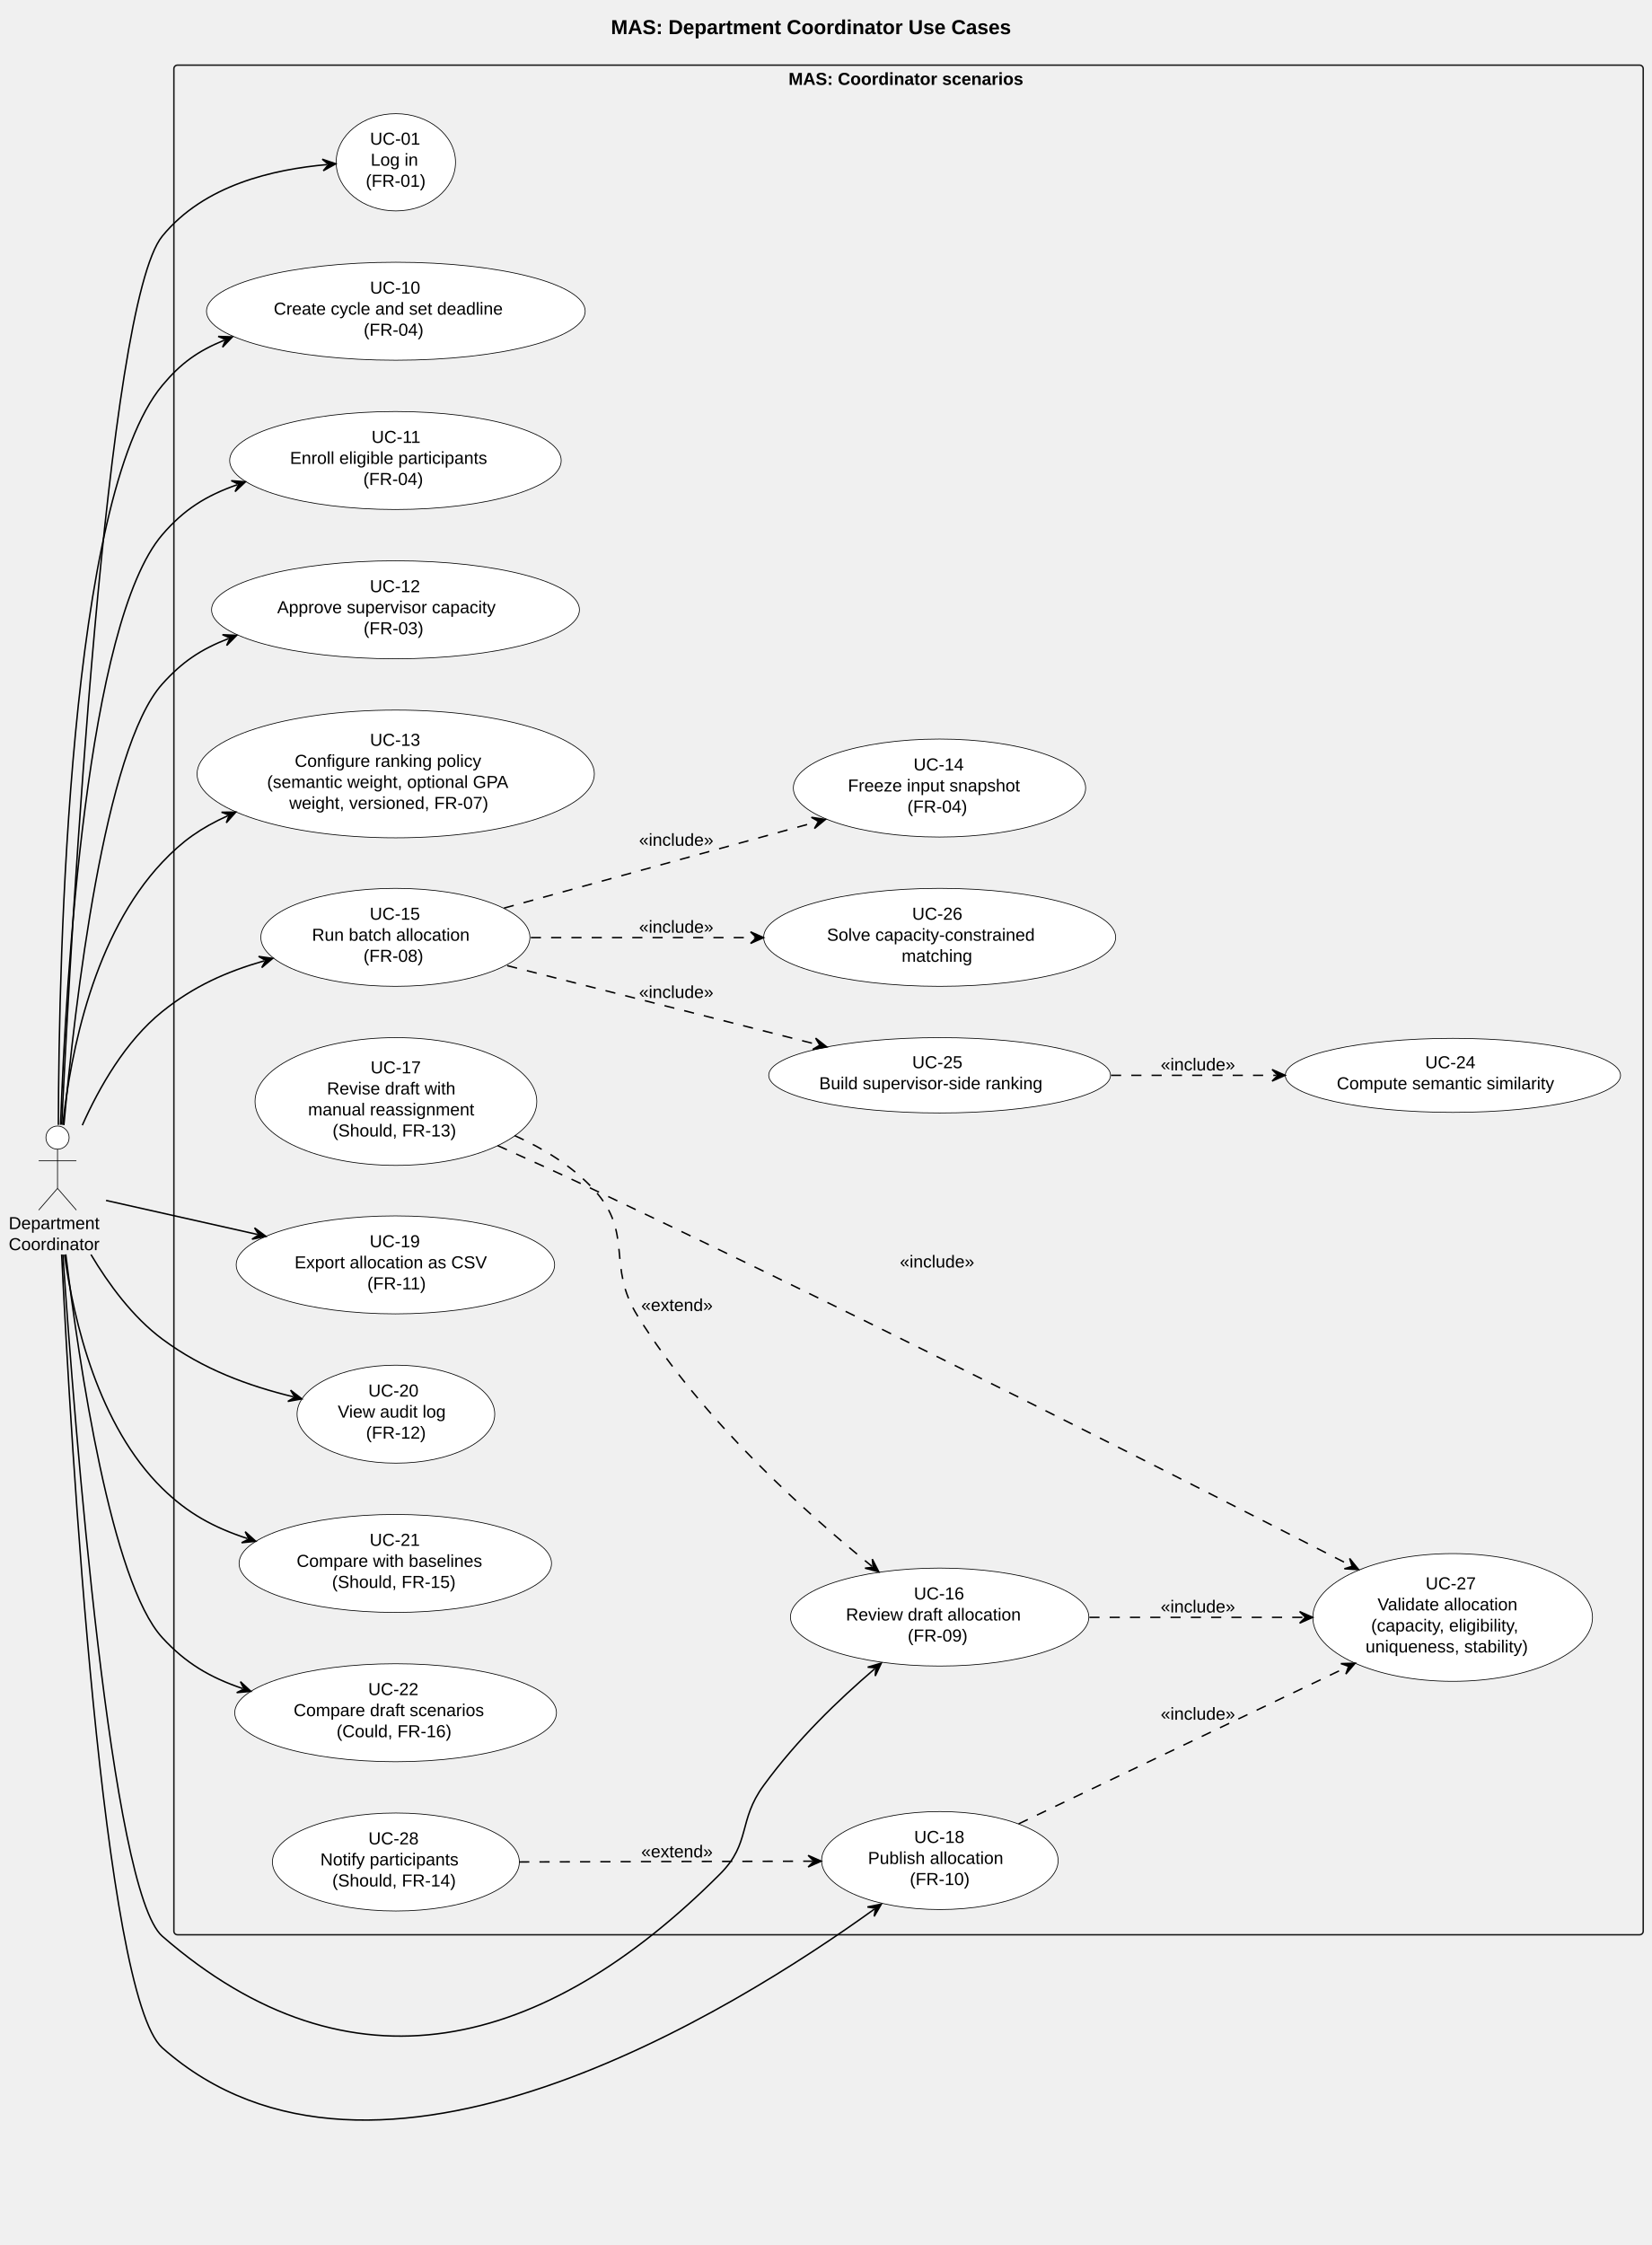
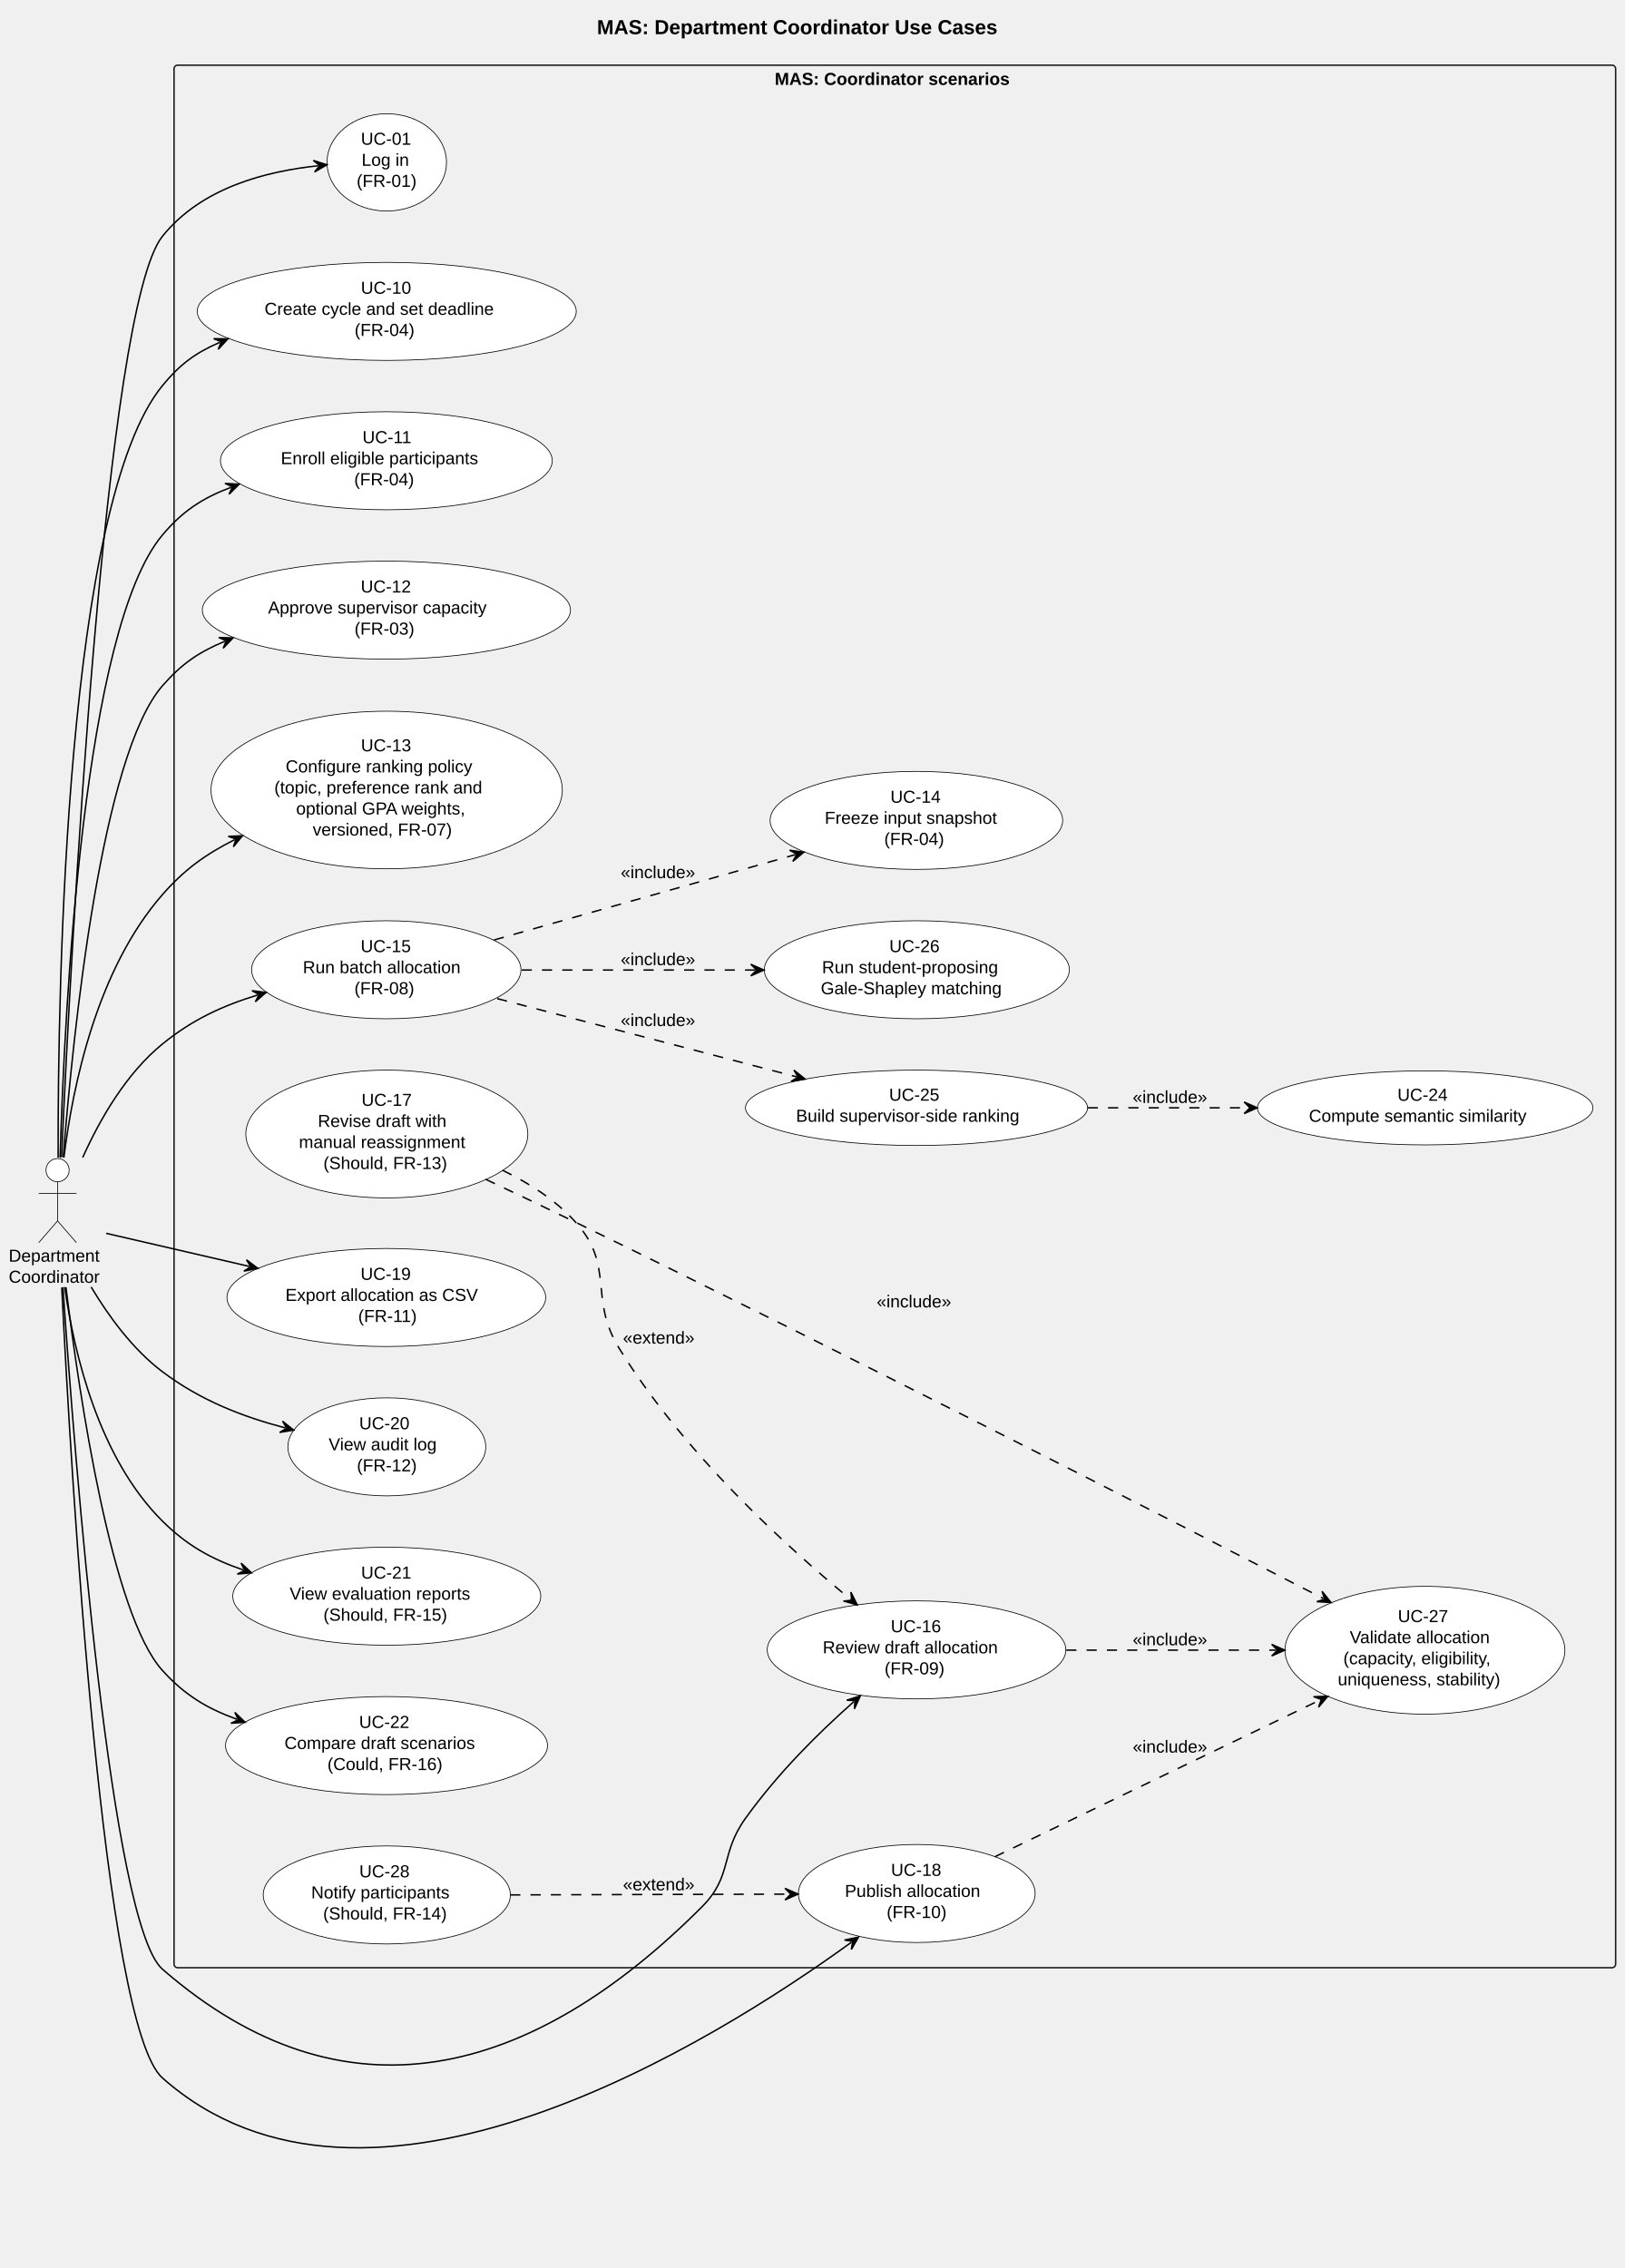
- <svg xmlns="http://www.w3.org/2000/svg" contentStyleType="text/css" height="1549px" preserveAspectRatio="none" style="width:1140px;height:1549px;background:#FFFFFF;" version="1.1" viewBox="0 0 1140 1549" width="1140px" zoomAndPan="magnify">
+ <svg xmlns="http://www.w3.org/2000/svg" contentStyleType="text/css" height="1564px" preserveAspectRatio="none" style="width:1120px;height:1564px;background:#FFFFFF;" version="1.1" viewBox="0 0 1120 1564" width="1120px" zoomAndPan="magnify">
  <defs />
  <g>
-     <text fill="#000000" font-family="Arial" font-size="14" font-weight="bold" lengthAdjust="spacing" textLength="282.83" x="421.585" y="23.562">MAS: Department Coordinator Use Cases</text>
+     <text fill="#000000" font-family="Arial" font-size="14" font-weight="bold" lengthAdjust="spacing" textLength="282.83" x="411.585" y="23.562">MAS: Department Coordinator Use Cases</text>
    <g id="cluster_MAS: Coordinator scenarios">
-       <rect fill="none" height="1290" rx="2.5" ry="2.5" style="stroke:#181818;stroke-width:1.0;" width="1014" x="120" y="44.94" />
-       <text fill="#000000" font-family="Arial" font-size="12" font-weight="bold" lengthAdjust="spacing" textLength="165.65" x="544.175" y="58.565">MAS: Coordinator scenarios</text>
+       <rect fill="none" height="1312" rx="2.5" ry="2.5" style="stroke:#181818;stroke-width:1.0;" width="994" x="120" y="44.94" />
+       <text fill="#000000" font-family="Arial" font-size="12" font-weight="bold" lengthAdjust="spacing" textLength="165.65" x="534.175" y="58.565">MAS: Coordinator scenarios</text>
    </g>
    <g id="elem_UC01">
-       <ellipse cx="273.178" cy="111.982" fill="#FFFFFF" rx="41.178" ry="33.542" style="stroke:#000000;stroke-width:0.5;" />
-       <text fill="#000000" font-family="Arial" font-size="12" lengthAdjust="spacing" textLength="35.666" x="255.345" y="99.828">UC-01</text>
-       <text fill="#000000" font-family="Arial" font-size="12" lengthAdjust="spacing" textLength="34.711" x="255.822" y="114.347">Log in</text>
-       <text fill="#000000" font-family="Arial" font-size="12" lengthAdjust="spacing" textLength="41.531" x="252.412" y="128.867">(FR-01)</text>
+       <ellipse cx="266.678" cy="111.982" fill="#FFFFFF" rx="41.178" ry="33.542" style="stroke:#000000;stroke-width:0.5;" />
+       <text fill="#000000" font-family="Arial" font-size="12" lengthAdjust="spacing" textLength="35.666" x="248.845" y="99.828">UC-01</text>
+       <text fill="#000000" font-family="Arial" font-size="12" lengthAdjust="spacing" textLength="34.711" x="249.322" y="114.347">Log in</text>
+       <text fill="#000000" font-family="Arial" font-size="12" lengthAdjust="spacing" textLength="41.531" x="245.912" y="128.867">(FR-01)</text>
    </g>
    <g id="elem_UC10">
-       <ellipse cx="273.173" cy="214.74" fill="#FFFFFF" rx="130.673" ry="33.801" style="stroke:#000000;stroke-width:0.5;" />
-       <text fill="#000000" font-family="Arial" font-size="12" lengthAdjust="spacing" textLength="35.666" x="255.34" y="202.586">UC-10</text>
-       <text fill="#000000" font-family="Arial" font-size="12" lengthAdjust="spacing" textLength="168.557" x="188.894" y="217.105">Create cycle and set deadline</text>
-       <text fill="#000000" font-family="Arial" font-size="12" lengthAdjust="spacing" textLength="44.402" x="250.972" y="231.625">(FR-04)</text>
+       <ellipse cx="266.673" cy="214.74" fill="#FFFFFF" rx="130.673" ry="33.801" style="stroke:#000000;stroke-width:0.5;" />
+       <text fill="#000000" font-family="Arial" font-size="12" lengthAdjust="spacing" textLength="35.666" x="248.84" y="202.586">UC-10</text>
+       <text fill="#000000" font-family="Arial" font-size="12" lengthAdjust="spacing" textLength="168.557" x="182.394" y="217.105">Create cycle and set deadline</text>
+       <text fill="#000000" font-family="Arial" font-size="12" lengthAdjust="spacing" textLength="44.402" x="244.472" y="231.625">(FR-04)</text>
    </g>
    <g id="elem_UC11">
-       <ellipse cx="272.894" cy="317.74" fill="#FFFFFF" rx="114.394" ry="33.801" style="stroke:#000000;stroke-width:0.5;" />
-       <text fill="#000000" font-family="Arial" font-size="12" lengthAdjust="spacing" textLength="32.977" x="256.406" y="305.586">UC-11</text>
-       <text fill="#000000" font-family="Arial" font-size="12" lengthAdjust="spacing" textLength="145.535" x="200.127" y="320.105">Enroll eligible participants</text>
-       <text fill="#000000" font-family="Arial" font-size="12" lengthAdjust="spacing" textLength="44.402" x="250.693" y="334.625">(FR-04)</text>
+       <ellipse cx="266.394" cy="317.74" fill="#FFFFFF" rx="114.394" ry="33.801" style="stroke:#000000;stroke-width:0.5;" />
+       <text fill="#000000" font-family="Arial" font-size="12" lengthAdjust="spacing" textLength="32.977" x="249.906" y="305.586">UC-11</text>
+       <text fill="#000000" font-family="Arial" font-size="12" lengthAdjust="spacing" textLength="145.535" x="193.627" y="320.105">Enroll eligible participants</text>
+       <text fill="#000000" font-family="Arial" font-size="12" lengthAdjust="spacing" textLength="44.402" x="244.193" y="334.625">(FR-04)</text>
    </g>
    <g id="elem_UC12">
-       <ellipse cx="272.94" cy="420.74" fill="#FFFFFF" rx="126.94" ry="33.801" style="stroke:#000000;stroke-width:0.5;" />
-       <text fill="#000000" font-family="Arial" font-size="12" lengthAdjust="spacing" textLength="35.414" x="255.233" y="408.586">UC-12</text>
-       <text fill="#000000" font-family="Arial" font-size="12" lengthAdjust="spacing" textLength="163.277" x="191.301" y="423.105">Approve supervisor capacity</text>
-       <text fill="#000000" font-family="Arial" font-size="12" lengthAdjust="spacing" textLength="44.062" x="250.909" y="437.625">(FR-03)</text>
+       <ellipse cx="266.44" cy="420.74" fill="#FFFFFF" rx="126.94" ry="33.801" style="stroke:#000000;stroke-width:0.5;" />
+       <text fill="#000000" font-family="Arial" font-size="12" lengthAdjust="spacing" textLength="35.414" x="248.733" y="408.586">UC-12</text>
+       <text fill="#000000" font-family="Arial" font-size="12" lengthAdjust="spacing" textLength="163.277" x="184.801" y="423.105">Approve supervisor capacity</text>
+       <text fill="#000000" font-family="Arial" font-size="12" lengthAdjust="spacing" textLength="44.062" x="244.409" y="437.625">(FR-03)</text>
    </g>
    <g id="elem_UC13">
-       <ellipse cx="273.082" cy="534.007" fill="#FFFFFF" rx="137.082" ry="44.067" style="stroke:#000000;stroke-width:0.5;" />
-       <text fill="#000000" font-family="Arial" font-size="12" lengthAdjust="spacing" textLength="35.508" x="255.328" y="514.593">UC-13</text>
-       <text fill="#000000" font-family="Arial" font-size="12" lengthAdjust="spacing" textLength="139.359" x="203.403" y="529.112">Configure ranking policy</text>
-       <text fill="#000000" font-family="Arial" font-size="12" lengthAdjust="spacing" textLength="177.621" x="184.272" y="543.632">(semantic weight, optional GPA</text>
-       <text fill="#000000" font-family="Arial" font-size="12" lengthAdjust="spacing" textLength="146.959" x="199.603" y="558.151">weight, versioned, FR-07)</text>
+       <ellipse cx="266.623" cy="544.774" fill="#FFFFFF" rx="121.123" ry="54.334" style="stroke:#000000;stroke-width:0.5;" />
+       <text fill="#000000" font-family="Arial" font-size="12" lengthAdjust="spacing" textLength="35.508" x="248.869" y="518.1">UC-13</text>
+       <text fill="#000000" font-family="Arial" font-size="12" lengthAdjust="spacing" textLength="139.359" x="196.943" y="532.62">Configure ranking policy</text>
+       <text fill="#000000" font-family="Arial" font-size="12" lengthAdjust="spacing" textLength="155.051" x="189.097" y="547.139">(topic, preference rank and</text>
+       <text fill="#000000" font-family="Arial" font-size="12" lengthAdjust="spacing" textLength="124.846" x="204.2" y="561.659">optional GPA weights,</text>
+       <text fill="#000000" font-family="Arial" font-size="12" lengthAdjust="spacing" textLength="102.023" x="215.611" y="576.178">versioned, FR-07)</text>
    </g>
    <g id="elem_UC14">
-       <ellipse cx="648.358" cy="543.74" fill="#FFFFFF" rx="100.858" ry="33.801" style="stroke:#000000;stroke-width:0.5;" />
-       <text fill="#000000" font-family="Arial" font-size="12" lengthAdjust="spacing" textLength="35.848" x="630.434" y="531.586">UC-14</text>
-       <text fill="#000000" font-family="Arial" font-size="12" lengthAdjust="spacing" textLength="126.393" x="585.162" y="546.105">Freeze input snapshot</text>
-       <text fill="#000000" font-family="Arial" font-size="12" lengthAdjust="spacing" textLength="44.402" x="626.157" y="560.625">(FR-04)</text>
+       <ellipse cx="631.858" cy="565.74" fill="#FFFFFF" rx="100.858" ry="33.801" style="stroke:#000000;stroke-width:0.5;" />
+       <text fill="#000000" font-family="Arial" font-size="12" lengthAdjust="spacing" textLength="35.848" x="613.934" y="553.586">UC-14</text>
+       <text fill="#000000" font-family="Arial" font-size="12" lengthAdjust="spacing" textLength="126.393" x="568.662" y="568.105">Freeze input snapshot</text>
+       <text fill="#000000" font-family="Arial" font-size="12" lengthAdjust="spacing" textLength="44.402" x="609.657" y="582.625">(FR-04)</text>
    </g>
    <g id="elem_UC15">
-       <ellipse cx="272.858" cy="646.74" fill="#FFFFFF" rx="92.858" ry="33.801" style="stroke:#000000;stroke-width:0.5;" />
-       <text fill="#000000" font-family="Arial" font-size="12" lengthAdjust="spacing" textLength="35.391" x="255.162" y="634.586">UC-15</text>
-       <text fill="#000000" font-family="Arial" font-size="12" lengthAdjust="spacing" textLength="115.078" x="215.319" y="649.105">Run batch allocation</text>
-       <text fill="#000000" font-family="Arial" font-size="12" lengthAdjust="spacing" textLength="44.074" x="250.821" y="663.625">(FR-08)</text>
+       <ellipse cx="266.358" cy="668.74" fill="#FFFFFF" rx="92.858" ry="33.801" style="stroke:#000000;stroke-width:0.5;" />
+       <text fill="#000000" font-family="Arial" font-size="12" lengthAdjust="spacing" textLength="35.391" x="248.662" y="656.586">UC-15</text>
+       <text fill="#000000" font-family="Arial" font-size="12" lengthAdjust="spacing" textLength="115.078" x="208.819" y="671.105">Run batch allocation</text>
+       <text fill="#000000" font-family="Arial" font-size="12" lengthAdjust="spacing" textLength="44.074" x="244.321" y="685.625">(FR-08)</text>
    </g>
    <g id="elem_UC16">
-       <ellipse cx="648.459" cy="1115.74" fill="#FFFFFF" rx="102.959" ry="33.801" style="stroke:#000000;stroke-width:0.5;" />
-       <text fill="#000000" font-family="Arial" font-size="12" lengthAdjust="spacing" textLength="35.537" x="630.69" y="1103.586">UC-16</text>
-       <text fill="#000000" font-family="Arial" font-size="12" lengthAdjust="spacing" textLength="129.363" x="583.777" y="1118.105">Review draft allocation</text>
-       <text fill="#000000" font-family="Arial" font-size="12" lengthAdjust="spacing" textLength="44.092" x="626.413" y="1132.625">(FR-09)</text>
+       <ellipse cx="631.959" cy="1137.74" fill="#FFFFFF" rx="102.959" ry="33.801" style="stroke:#000000;stroke-width:0.5;" />
+       <text fill="#000000" font-family="Arial" font-size="12" lengthAdjust="spacing" textLength="35.537" x="614.19" y="1125.586">UC-16</text>
+       <text fill="#000000" font-family="Arial" font-size="12" lengthAdjust="spacing" textLength="129.363" x="567.277" y="1140.105">Review draft allocation</text>
+       <text fill="#000000" font-family="Arial" font-size="12" lengthAdjust="spacing" textLength="44.092" x="609.913" y="1154.625">(FR-09)</text>
    </g>
    <g id="elem_UC17">
-       <ellipse cx="273.225" cy="760.007" fill="#FFFFFF" rx="97.225" ry="44.067" style="stroke:#000000;stroke-width:0.5;" />
-       <text fill="#000000" font-family="Arial" font-size="12" lengthAdjust="spacing" textLength="34.887" x="255.781" y="740.593">UC-17</text>
-       <text fill="#000000" font-family="Arial" font-size="12" lengthAdjust="spacing" textLength="95.168" x="225.641" y="755.112">Revise draft with</text>
-       <text fill="#000000" font-family="Arial" font-size="12" lengthAdjust="spacing" textLength="121.254" x="212.598" y="769.632">manual reassignment</text>
-       <text fill="#000000" font-family="Arial" font-size="12" lengthAdjust="spacing" textLength="87.545" x="229.452" y="784.151">(Should, FR-13)</text>
+       <ellipse cx="266.725" cy="782.007" fill="#FFFFFF" rx="97.225" ry="44.067" style="stroke:#000000;stroke-width:0.5;" />
+       <text fill="#000000" font-family="Arial" font-size="12" lengthAdjust="spacing" textLength="34.887" x="249.281" y="762.593">UC-17</text>
+       <text fill="#000000" font-family="Arial" font-size="12" lengthAdjust="spacing" textLength="95.168" x="219.141" y="777.112">Revise draft with</text>
+       <text fill="#000000" font-family="Arial" font-size="12" lengthAdjust="spacing" textLength="121.254" x="206.098" y="791.632">manual reassignment</text>
+       <text fill="#000000" font-family="Arial" font-size="12" lengthAdjust="spacing" textLength="87.545" x="222.952" y="806.151">(Should, FR-13)</text>
    </g>
    <g id="elem_UC18">
-       <ellipse cx="648.617" cy="1283.74" fill="#FFFFFF" rx="81.617" ry="33.801" style="stroke:#000000;stroke-width:0.5;" />
-       <text fill="#000000" font-family="Arial" font-size="12" lengthAdjust="spacing" textLength="35.52" x="630.857" y="1271.586">UC-18</text>
-       <text fill="#000000" font-family="Arial" font-size="12" lengthAdjust="spacing" textLength="99.182" x="599.027" y="1286.105">Publish allocation</text>
-       <text fill="#000000" font-family="Arial" font-size="12" lengthAdjust="spacing" textLength="41.531" x="627.852" y="1300.625">(FR-10)</text>
+       <ellipse cx="632.117" cy="1305.74" fill="#FFFFFF" rx="81.617" ry="33.801" style="stroke:#000000;stroke-width:0.5;" />
+       <text fill="#000000" font-family="Arial" font-size="12" lengthAdjust="spacing" textLength="35.52" x="614.357" y="1293.586">UC-18</text>
+       <text fill="#000000" font-family="Arial" font-size="12" lengthAdjust="spacing" textLength="99.182" x="582.527" y="1308.105">Publish allocation</text>
+       <text fill="#000000" font-family="Arial" font-size="12" lengthAdjust="spacing" textLength="41.531" x="611.352" y="1322.625">(FR-10)</text>
    </g>
    <g id="elem_UC19">
-       <ellipse cx="272.878" cy="872.74" fill="#FFFFFF" rx="109.878" ry="33.801" style="stroke:#000000;stroke-width:0.5;" />
-       <text fill="#000000" font-family="Arial" font-size="12" lengthAdjust="spacing" textLength="35.537" x="255.109" y="860.586">UC-19</text>
-       <text fill="#000000" font-family="Arial" font-size="12" lengthAdjust="spacing" textLength="139.148" x="203.304" y="875.105">Export allocation as CSV</text>
-       <text fill="#000000" font-family="Arial" font-size="12" lengthAdjust="spacing" textLength="38.842" x="253.457" y="889.625">(FR-11)</text>
+       <ellipse cx="266.378" cy="894.74" fill="#FFFFFF" rx="109.878" ry="33.801" style="stroke:#000000;stroke-width:0.5;" />
+       <text fill="#000000" font-family="Arial" font-size="12" lengthAdjust="spacing" textLength="35.537" x="248.609" y="882.586">UC-19</text>
+       <text fill="#000000" font-family="Arial" font-size="12" lengthAdjust="spacing" textLength="139.148" x="196.804" y="897.105">Export allocation as CSV</text>
+       <text fill="#000000" font-family="Arial" font-size="12" lengthAdjust="spacing" textLength="38.842" x="246.957" y="911.625">(FR-11)</text>
    </g>
    <g id="elem_UC20">
-       <ellipse cx="273.214" cy="975.74" fill="#FFFFFF" rx="68.214" ry="33.801" style="stroke:#000000;stroke-width:0.5;" />
-       <text fill="#000000" font-family="Arial" font-size="12" lengthAdjust="spacing" textLength="38.103" x="254.162" y="963.586">UC-20</text>
-       <text fill="#000000" font-family="Arial" font-size="12" lengthAdjust="spacing" textLength="80.227" x="233.101" y="978.105">View audit log</text>
-       <text fill="#000000" font-family="Arial" font-size="12" lengthAdjust="spacing" textLength="41.279" x="252.574" y="992.625">(FR-12)</text>
+       <ellipse cx="266.714" cy="997.74" fill="#FFFFFF" rx="68.214" ry="33.801" style="stroke:#000000;stroke-width:0.5;" />
+       <text fill="#000000" font-family="Arial" font-size="12" lengthAdjust="spacing" textLength="38.103" x="247.662" y="985.586">UC-20</text>
+       <text fill="#000000" font-family="Arial" font-size="12" lengthAdjust="spacing" textLength="80.227" x="226.601" y="1000.105">View audit log</text>
+       <text fill="#000000" font-family="Arial" font-size="12" lengthAdjust="spacing" textLength="41.279" x="246.074" y="1014.625">(FR-12)</text>
    </g>
    <g id="elem_UC21">
-       <ellipse cx="272.807" cy="1078.74" fill="#FFFFFF" rx="107.806" ry="33.801" style="stroke:#000000;stroke-width:0.5;" />
-       <text fill="#000000" font-family="Arial" font-size="12" lengthAdjust="spacing" textLength="35.414" x="255.1" y="1066.586">UC-21</text>
-       <text fill="#000000" font-family="Arial" font-size="12" lengthAdjust="spacing" textLength="136.219" x="204.697" y="1081.105">Compare with baselines</text>
-       <text fill="#000000" font-family="Arial" font-size="12" lengthAdjust="spacing" textLength="87.428" x="229.093" y="1095.625">(Should, FR-15)</text>
+       <ellipse cx="266.682" cy="1100.74" fill="#FFFFFF" rx="106.182" ry="33.801" style="stroke:#000000;stroke-width:0.5;" />
+       <text fill="#000000" font-family="Arial" font-size="12" lengthAdjust="spacing" textLength="35.414" x="248.975" y="1088.586">UC-21</text>
+       <text fill="#000000" font-family="Arial" font-size="12" lengthAdjust="spacing" textLength="133.922" x="199.721" y="1103.105">View evaluation reports</text>
+       <text fill="#000000" font-family="Arial" font-size="12" lengthAdjust="spacing" textLength="87.428" x="222.969" y="1117.625">(Should, FR-15)</text>
    </g>
    <g id="elem_UC22">
-       <ellipse cx="273.017" cy="1181.74" fill="#FFFFFF" rx="111.017" ry="33.801" style="stroke:#000000;stroke-width:0.5;" />
-       <text fill="#000000" font-family="Arial" font-size="12" lengthAdjust="spacing" textLength="37.852" x="254.092" y="1169.586">UC-22</text>
-       <text fill="#000000" font-family="Arial" font-size="12" lengthAdjust="spacing" textLength="140.76" x="202.638" y="1184.105">Compare draft scenarios</text>
-       <text fill="#000000" font-family="Arial" font-size="12" lengthAdjust="spacing" textLength="81.545" x="232.245" y="1198.625">(Could, FR-16)</text>
+       <ellipse cx="266.517" cy="1203.74" fill="#FFFFFF" rx="111.017" ry="33.801" style="stroke:#000000;stroke-width:0.5;" />
+       <text fill="#000000" font-family="Arial" font-size="12" lengthAdjust="spacing" textLength="37.852" x="247.592" y="1191.586">UC-22</text>
+       <text fill="#000000" font-family="Arial" font-size="12" lengthAdjust="spacing" textLength="140.76" x="196.138" y="1206.105">Compare draft scenarios</text>
+       <text fill="#000000" font-family="Arial" font-size="12" lengthAdjust="spacing" textLength="81.545" x="225.745" y="1220.625">(Could, FR-16)</text>
    </g>
    <g id="elem_UC24">
-       <ellipse cx="1002.676" cy="741.975" fill="#FFFFFF" rx="115.676" ry="25.535" style="stroke:#000000;stroke-width:0.5;" />
-       <text fill="#000000" font-family="Arial" font-size="12" lengthAdjust="spacing" textLength="38.285" x="983.533" y="737.08">UC-24</text>
-       <text fill="#000000" font-family="Arial" font-size="12" lengthAdjust="spacing" textLength="160.342" x="922.505" y="751.6">Compute semantic similarity</text>
+       <ellipse cx="982.676" cy="763.975" fill="#FFFFFF" rx="115.676" ry="25.535" style="stroke:#000000;stroke-width:0.5;" />
+       <text fill="#000000" font-family="Arial" font-size="12" lengthAdjust="spacing" textLength="38.285" x="963.533" y="759.08">UC-24</text>
+       <text fill="#000000" font-family="Arial" font-size="12" lengthAdjust="spacing" textLength="160.342" x="902.505" y="773.6">Compute semantic similarity</text>
    </g>
    <g id="elem_UC25">
-       <ellipse cx="648.446" cy="741.929" fill="#FFFFFF" rx="117.945" ry="25.989" style="stroke:#000000;stroke-width:0.5;" />
-       <text fill="#000000" font-family="Arial" font-size="12" lengthAdjust="spacing" textLength="37.828" x="629.531" y="737.034">UC-25</text>
-       <text fill="#000000" font-family="Arial" font-size="12" lengthAdjust="spacing" textLength="166.236" x="565.327" y="751.554">Build supervisor-side ranking</text>
+       <ellipse cx="631.946" cy="763.929" fill="#FFFFFF" rx="117.945" ry="25.989" style="stroke:#000000;stroke-width:0.5;" />
+       <text fill="#000000" font-family="Arial" font-size="12" lengthAdjust="spacing" textLength="37.828" x="613.031" y="759.034">UC-25</text>
+       <text fill="#000000" font-family="Arial" font-size="12" lengthAdjust="spacing" textLength="166.236" x="548.827" y="773.554">Build supervisor-side ranking</text>
    </g>
    <g id="elem_UC26">
-       <ellipse cx="648.471" cy="646.74" fill="#FFFFFF" rx="121.471" ry="33.801" style="stroke:#000000;stroke-width:0.5;" />
-       <text fill="#000000" font-family="Arial" font-size="12" lengthAdjust="spacing" textLength="37.975" x="629.484" y="634.586">UC-26</text>
-       <text fill="#000000" font-family="Arial" font-size="12" lengthAdjust="spacing" textLength="155.543" x="570.699" y="649.105">Solve capacity-constrained</text>
-       <text fill="#000000" font-family="Arial" font-size="12" lengthAdjust="spacing" textLength="52.482" x="622.23" y="663.625">matching</text>
+       <ellipse cx="632.176" cy="668.74" fill="#FFFFFF" rx="105.175" ry="33.801" style="stroke:#000000;stroke-width:0.5;" />
+       <text fill="#000000" font-family="Arial" font-size="12" lengthAdjust="spacing" textLength="37.975" x="613.188" y="656.586">UC-26</text>
+       <text fill="#000000" font-family="Arial" font-size="12" lengthAdjust="spacing" textLength="130.81" x="566.77" y="671.105">Run student-proposing</text>
+       <text fill="#000000" font-family="Arial" font-size="12" lengthAdjust="spacing" textLength="132.498" x="565.927" y="685.625">Gale-Shapley matching</text>
    </g>
    <g id="elem_UC27">
-       <ellipse cx="1002.5" cy="1116.007" fill="#FFFFFF" rx="96.5" ry="44.067" style="stroke:#000000;stroke-width:0.5;" />
-       <text fill="#000000" font-family="Arial" font-size="12" lengthAdjust="spacing" textLength="37.324" x="983.838" y="1096.593">UC-27</text>
-       <text fill="#000000" font-family="Arial" font-size="12" lengthAdjust="spacing" textLength="103.67" x="950.665" y="1111.112">Validate allocation</text>
-       <text fill="#000000" font-family="Arial" font-size="12" lengthAdjust="spacing" textLength="112.588" x="946.206" y="1125.632">(capacity, eligibility,</text>
-       <text fill="#000000" font-family="Arial" font-size="12" lengthAdjust="spacing" textLength="120.228" x="942.385" y="1140.151">uniqueness, stability)</text>
+       <ellipse cx="982.5" cy="1138.007" fill="#FFFFFF" rx="96.5" ry="44.067" style="stroke:#000000;stroke-width:0.5;" />
+       <text fill="#000000" font-family="Arial" font-size="12" lengthAdjust="spacing" textLength="37.324" x="963.838" y="1118.593">UC-27</text>
+       <text fill="#000000" font-family="Arial" font-size="12" lengthAdjust="spacing" textLength="103.67" x="930.665" y="1133.112">Validate allocation</text>
+       <text fill="#000000" font-family="Arial" font-size="12" lengthAdjust="spacing" textLength="112.588" x="926.206" y="1147.632">(capacity, eligibility,</text>
+       <text fill="#000000" font-family="Arial" font-size="12" lengthAdjust="spacing" textLength="120.228" x="922.385" y="1162.151">uniqueness, stability)</text>
    </g>
    <g id="elem_UC28">
-       <ellipse cx="273.209" cy="1284.74" fill="#FFFFFF" rx="85.209" ry="33.801" style="stroke:#000000;stroke-width:0.5;" />
-       <text fill="#000000" font-family="Arial" font-size="12" lengthAdjust="spacing" textLength="37.957" x="254.231" y="1272.586">UC-28</text>
-       <text fill="#000000" font-family="Arial" font-size="12" lengthAdjust="spacing" textLength="104.262" x="221.079" y="1287.105">Notify participants</text>
-       <text fill="#000000" font-family="Arial" font-size="12" lengthAdjust="spacing" textLength="87.885" x="229.267" y="1301.625">(Should, FR-14)</text>
+       <ellipse cx="266.709" cy="1306.74" fill="#FFFFFF" rx="85.209" ry="33.801" style="stroke:#000000;stroke-width:0.5;" />
+       <text fill="#000000" font-family="Arial" font-size="12" lengthAdjust="spacing" textLength="37.957" x="247.731" y="1294.586">UC-28</text>
+       <text fill="#000000" font-family="Arial" font-size="12" lengthAdjust="spacing" textLength="104.262" x="214.579" y="1309.105">Notify participants</text>
+       <text fill="#000000" font-family="Arial" font-size="12" lengthAdjust="spacing" textLength="87.885" x="222.767" y="1323.625">(Should, FR-14)</text>
    </g>
    <g id="elem_Coordinator">
-       <ellipse cx="39.697" cy="784.939" fill="#FFFFFF" rx="8" ry="8" style="stroke:#000000;stroke-width:0.5;" />
-       <path d="M39.697,792.939 L39.697,819.939 M26.697,800.939 L52.697,800.939 M39.697,819.939 L26.697,834.939 M39.697,819.939 L52.697,834.939 " fill="none" style="stroke:#000000;stroke-width:0.5;" />
-       <text fill="#000000" font-family="Arial" font-size="12" lengthAdjust="spacing" textLength="66.709" x="6" y="848.064">Department</text>
-       <text fill="#000000" font-family="Arial" font-size="12" lengthAdjust="spacing" textLength="67.394" x="6" y="862.584">Coordinator</text>
+       <ellipse cx="39.697" cy="806.939" fill="#FFFFFF" rx="8" ry="8" style="stroke:#000000;stroke-width:0.5;" />
+       <path d="M39.697,814.939 L39.697,841.939 M26.697,822.939 L52.697,822.939 M39.697,841.939 L26.697,856.939 M39.697,841.939 L52.697,856.939 " fill="none" style="stroke:#000000;stroke-width:0.5;" />
+       <text fill="#000000" font-family="Arial" font-size="12" lengthAdjust="spacing" textLength="66.709" x="6" y="870.064">Department</text>
+       <text fill="#000000" font-family="Arial" font-size="12" lengthAdjust="spacing" textLength="67.394" x="6" y="884.584">Coordinator</text>
    </g>
    <g id="link_Coordinator_UC01">
-       <path d="M42.57,775.98 C49.44,635.36 73.23,210.369 112,162.94 C140.97,127.49 188.604,116.874 225.744,113.554 " fill="none" id="Coordinator-to-UC01" style="stroke:#000000;stroke-width:1.0;" />
-       <polygon fill="#000000" points="231.72,113.019,222.4,109.837,226.74,113.465,223.112,117.805,231.72,113.019" style="stroke:#000000;stroke-width:1.0;" />
+       <path d="M42.43,798.029 C48.98,654.35 72.2,212.419 112,162.94 C139.28,129.019 183.834,118.121 219.444,114.291 " fill="none" id="Coordinator-to-UC01" style="stroke:#000000;stroke-width:1.0;" />
+       <polygon fill="#000000" points="225.41,113.65,216.034,110.635,220.439,114.184,216.889,118.589,225.41,113.65" style="stroke:#000000;stroke-width:1.0;" />
    </g>
    <g id="link_Coordinator_UC10">
-       <path d="M40.28,776.21 C40.6,658.37 47.6,343.149 112,265.94 C124.7,250.709 136.387,242.252 154.857,234.692 " fill="none" id="Coordinator-to-UC10" style="stroke:#000000;stroke-width:1.0;" />
-       <polygon fill="#000000" points="160.41,232.419,150.565,232.127,155.783,234.314,153.596,239.531,160.41,232.419" style="stroke:#000000;stroke-width:1.0;" />
+       <path d="M40.08,798.25 C39.84,677.289 45.45,347.12 112,265.94 C123.84,251.5 134.372,243.499 151.642,236.039 " fill="none" id="Coordinator-to-UC10" style="stroke:#000000;stroke-width:1.0;" />
+       <polygon fill="#000000" points="157.15,233.66,147.302,233.556,152.56,235.642,150.474,240.9,157.15,233.66" style="stroke:#000000;stroke-width:1.0;" />
    </g>
    <g id="link_Coordinator_UC11">
-       <path d="M41.77,776.08 C45.53,674.22 59.92,429.589 112,368.94 C126.91,351.57 142.058,342.046 163.748,334.436 " fill="none" id="Coordinator-to-UC11" style="stroke:#000000;stroke-width:1.0;" />
-       <polygon fill="#000000" points="169.41,332.45,159.593,331.655,164.692,334.105,162.242,339.204,169.41,332.45" style="stroke:#000000;stroke-width:1.0;" />
+       <path d="M41.44,798.319 C44.54,693.1 57.66,433.469 112,368.94 C125.75,352.61 139.247,343.608 159.327,336.028 " fill="none" id="Coordinator-to-UC11" style="stroke:#000000;stroke-width:1.0;" />
+       <polygon fill="#000000" points="164.94,333.909,155.107,333.346,160.262,335.675,157.933,340.83,164.94,333.909" style="stroke:#000000;stroke-width:1.0;" />
    </g>
    <g id="link_Coordinator_UC12">
-       <path d="M44.08,776.319 C51.67,692.6 72.05,516.38 112,471.94 C125.74,456.649 138.46,448.089 157.77,440.559 " fill="none" id="Coordinator-to-UC12" style="stroke:#000000;stroke-width:1.0;" />
-       <polygon fill="#000000" points="163.36,438.38,153.522,437.923,158.702,440.196,156.428,445.376,163.36,438.38" style="stroke:#000000;stroke-width:1.0;" />
+       <path d="M43.6,798.11 C50.53,710.519 70.06,521 112,472.94 C124.95,458.099 136.755,449.782 155.115,442.192 " fill="none" id="Coordinator-to-UC12" style="stroke:#000000;stroke-width:1.0;" />
+       <polygon fill="#000000" points="160.66,439.899,150.815,439.641,156.039,441.81,153.871,447.034,160.66,439.899" style="stroke:#000000;stroke-width:1.0;" />
    </g>
    <g id="link_Coordinator_UC13">
-       <path d="M43.31,776.1 C48.77,725.86 64.83,644.919 112,594.939 C125.98,580.13 138.466,571.348 157.266,562.818 " fill="none" id="Coordinator-to-UC13" style="stroke:#000000;stroke-width:1.0;" />
-       <polygon fill="#000000" points="162.73,560.34,152.881,560.415,158.177,562.405,156.187,567.701,162.73,560.34" style="stroke:#000000;stroke-width:1.0;" />
+       <path d="M44.05,798.279 C50.19,748.58 66.85,668.48 112,616.939 C126.93,599.889 141.409,589.273 161.849,579.003 " fill="none" id="Coordinator-to-UC13" style="stroke:#000000;stroke-width:1.0;" />
+       <polygon fill="#000000" points="167.21,576.309,157.372,576.776,162.742,578.554,160.964,583.924,167.21,576.309" style="stroke:#000000;stroke-width:1.0;" />
    </g>
    <g id="link_Coordinator_UC15">
-       <path d="M56.81,776.38 C68.5,750.169 86.67,718.269 112,697.939 C133.83,680.409 156.013,670.516 182.433,662.926 " fill="none" id="Coordinator-to-UC15" style="stroke:#000000;stroke-width:1.0;" />
-       <polygon fill="#000000" points="188.2,661.269,178.445,659.91,183.394,662.65,180.654,667.599,188.2,661.269" style="stroke:#000000;stroke-width:1.0;" />
+       <path d="M57.03,798.199 C68.76,772.08 86.89,740.35 112,719.939 C132.48,703.289 152.884,693.749 177.764,686.119 " fill="none" id="Coordinator-to-UC15" style="stroke:#000000;stroke-width:1.0;" />
+       <polygon fill="#000000" points="183.5,684.36,173.723,683.174,178.72,685.825,176.068,690.822,183.5,684.36" style="stroke:#000000;stroke-width:1.0;" />
    </g>
    <g id="link_Coordinator_UC16">
-       <path d="M43.39,865.639 C51.58,985.169 76.64,1305.149 112,1335.939 C241.85,1448.999 375.37,1414.8 497,1292.939 C518.34,1271.55 509.18,1256.33 527,1231.939 C550.29,1200.04 578.289,1173.209 603.689,1151.389 " fill="none" id="Coordinator-to-UC16" style="stroke:#000000;stroke-width:1.0;" />
-       <polygon fill="#000000" points="608.24,1147.479,598.807,1150.31,604.447,1150.738,604.02,1156.378,608.24,1147.479" style="stroke:#000000;stroke-width:1.0;" />
+       <path d="M43.39,887.639 C51.58,1007.169 76.64,1327.149 112,1357.939 C237.52,1467.229 366.43,1432.739 484,1314.939 C505.34,1293.55 496.36,1278.469 514,1253.939 C536.79,1222.239 564.053,1195.343 588.733,1173.433 " fill="none" id="Coordinator-to-UC16" style="stroke:#000000;stroke-width:1.0;" />
+       <polygon fill="#000000" points="593.22,1169.449,583.834,1172.433,589.481,1172.769,589.145,1178.416,593.22,1169.449" style="stroke:#000000;stroke-width:1.0;" />
    </g>
    <g id="link_Coordinator_UC18">
-       <path d="M42.54,865.559 C49.01,997.13 71.09,1376.669 112,1412.939 C257.98,1542.34 506.482,1387.097 603.392,1317.267 " fill="none" id="Coordinator-to-UC18" style="stroke:#000000;stroke-width:1.0;" />
-       <polygon fill="#000000" points="608.26,1313.759,598.62,1315.776,604.203,1316.682,603.297,1322.266,608.26,1313.759" style="stroke:#000000;stroke-width:1.0;" />
+       <path d="M42.58,887.87 C49.11,1019.439 71.26,1396.84 112,1432.939 C253.11,1557.979 492.442,1407.93 587.092,1339.34 " fill="none" id="Coordinator-to-UC18" style="stroke:#000000;stroke-width:1.0;" />
+       <polygon fill="#000000" points="591.95,1335.82,582.315,1337.862,587.901,1338.753,587.01,1344.34,591.95,1335.82" style="stroke:#000000;stroke-width:1.0;" />
    </g>
    <g id="link_Coordinator_UC19">
-       <path d="M73.18,828.279 C101.84,834.71 139.026,843.063 177.726,851.764 " fill="none" id="Coordinator-to-UC19" style="stroke:#000000;stroke-width:1.0;" />
-       <polygon fill="#000000" points="183.58,853.08,175.677,847.203,178.702,851.983,173.922,855.008,183.58,853.08" style="stroke:#000000;stroke-width:1.0;" />
+       <path d="M73.22,850.5 C100.64,856.84 135.244,864.839 171.984,873.329 " fill="none" id="Coordinator-to-UC19" style="stroke:#000000;stroke-width:1.0;" />
+       <polygon fill="#000000" points="177.83,874.679,169.962,868.756,172.958,873.554,168.161,876.55,177.83,874.679" style="stroke:#000000;stroke-width:1.0;" />
    </g>
    <g id="link_Coordinator_UC20">
-       <path d="M62.77,865.62 C74.87,885.919 91.56,908.74 112,923.939 C140.13,944.84 171.221,956.148 202.501,963.778 " fill="none" id="Coordinator-to-UC20" style="stroke:#000000;stroke-width:1.0;" />
-       <polygon fill="#000000" points="208.33,965.199,200.534,959.181,203.472,964.015,198.638,966.953,208.33,965.199" style="stroke:#000000;stroke-width:1.0;" />
+       <path d="M62.85,887.51 C74.97,907.789 91.65,930.62 112,945.939 C138.41,965.819 167.118,976.881 196.718,984.681 " fill="none" id="Coordinator-to-UC20" style="stroke:#000000;stroke-width:1.0;" />
+       <polygon fill="#000000" points="202.52,986.21,194.836,980.048,197.685,984.935,192.798,987.784,202.52,986.21" style="stroke:#000000;stroke-width:1.0;" />
    </g>
    <g id="link_Coordinator_UC21">
-       <path d="M44.51,865.639 C51,912.029 67.94,983.74 112,1026.939 C129.62,1044.209 147.349,1053.879 170.819,1061.579 " fill="none" id="Coordinator-to-UC21" style="stroke:#000000;stroke-width:1.0;" />
-       <polygon fill="#000000" points="176.52,1063.449,169.215,1056.843,171.769,1061.891,166.721,1064.445,176.52,1063.449" style="stroke:#000000;stroke-width:1.0;" />
+       <path d="M44.61,887.529 C51.19,933.84 68.2,1005.47 112,1048.939 C128.77,1065.59 145.396,1074.957 167.776,1082.657 " fill="none" id="Coordinator-to-UC21" style="stroke:#000000;stroke-width:1.0;" />
+       <polygon fill="#000000" points="173.45,1084.61,166.241,1077.899,168.722,1082.983,163.638,1085.464,173.45,1084.61" style="stroke:#000000;stroke-width:1.0;" />
    </g>
    <g id="link_Coordinator_UC22">
-       <path d="M45.4,865.47 C54.62,941.429 76.84,1091.58 112,1129.939 C128.18,1147.59 144.738,1157.341 167.478,1165.061 " fill="none" id="Coordinator-to-UC22" style="stroke:#000000;stroke-width:1.0;" />
-       <polygon fill="#000000" points="173.16,1166.989,165.924,1160.309,168.425,1165.382,163.352,1167.884,173.16,1166.989" style="stroke:#000000;stroke-width:1.0;" />
+       <path d="M45.49,887.73 C54.81,963.72 77.12,1113.419 112,1151.939 C127.11,1168.62 142.119,1177.916 163.379,1185.616 " fill="none" id="Coordinator-to-UC22" style="stroke:#000000;stroke-width:1.0;" />
+       <polygon fill="#000000" points="169.02,1187.659,161.92,1180.834,164.319,1185.957,159.196,1188.356,169.02,1187.659" style="stroke:#000000;stroke-width:1.0;" />
    </g>
    <g id="link_UC15_UC14">
-       <path d="M347.79,626.59 C411.89,608.909 498.646,584.984 563.896,566.994 " fill="none" id="UC15-to-UC14" style="stroke:#000000;stroke-width:1.0;stroke-dasharray:7.0,7.0;" />
-       <polygon fill="#000000" points="569.68,565.399,559.941,563.936,564.86,566.728,562.067,571.648,569.68,565.399" style="stroke:#000000;stroke-width:1.0;" />
-       <text fill="#000000" font-family="Arial" font-size="12" lengthAdjust="spacing" textLength="55.178" x="441" y="583.564">«include»</text>
+       <path d="M340.62,648.22 C402.61,630.649 485.457,607.175 548.457,589.325 " fill="none" id="UC15-to-UC14" style="stroke:#000000;stroke-width:1.0;stroke-dasharray:7.0,7.0;" />
+       <polygon fill="#000000" points="554.23,587.689,544.48,586.294,549.419,589.053,546.661,593.991,554.23,587.689" style="stroke:#000000;stroke-width:1.0;" />
+       <text fill="#000000" font-family="Arial" font-size="12" lengthAdjust="spacing" textLength="55.178" x="428" y="605.564">«include»</text>
    </g>
    <g id="link_UC15_UC25">
-       <path d="M350.03,666.269 C414.34,682.63 500.245,704.48 564.795,720.9 " fill="none" id="UC15-to-UC25" style="stroke:#000000;stroke-width:1.0;stroke-dasharray:7.0,7.0;" />
-       <polygon fill="#000000" points="570.61,722.38,562.874,716.284,565.764,721.147,560.902,724.037,570.61,722.38" style="stroke:#000000;stroke-width:1.0;" />
-       <text fill="#000000" font-family="Arial" font-size="12" lengthAdjust="spacing" textLength="55.178" x="441" y="688.564">«include»</text>
+       <path d="M342.82,688.62 C405,704.87 487.025,726.312 549.345,742.602 " fill="none" id="UC15-to-UC25" style="stroke:#000000;stroke-width:1.0;stroke-dasharray:7.0,7.0;" />
+       <polygon fill="#000000" points="555.15,744.12,547.454,737.973,550.312,742.855,545.431,745.713,555.15,744.12" style="stroke:#000000;stroke-width:1.0;" />
+       <text fill="#000000" font-family="Arial" font-size="12" lengthAdjust="spacing" textLength="55.178" x="428" y="707.564">«include»</text>
    </g>
    <g id="link_UC15_UC26">
-       <path d="M366.33,646.939 C414.82,646.939 468.85,646.939 520.97,646.939 " fill="none" id="UC15-to-UC26" style="stroke:#000000;stroke-width:1.0;stroke-dasharray:7.0,7.0;" />
-       <polygon fill="#000000" points="526.97,646.939,517.97,642.939,521.97,646.939,517.97,650.939,526.97,646.939" style="stroke:#000000;stroke-width:1.0;" />
-       <text fill="#000000" font-family="Arial" font-size="12" lengthAdjust="spacing" textLength="55.178" x="441" y="643.564">«include»</text>
+       <path d="M359.7,668.939 C410.6,668.939 467.99,668.939 520.7,668.939 " fill="none" id="UC15-to-UC26" style="stroke:#000000;stroke-width:1.0;stroke-dasharray:7.0,7.0;" />
+       <polygon fill="#000000" points="526.7,668.939,517.7,664.939,521.7,668.939,517.7,672.939,526.7,668.939" style="stroke:#000000;stroke-width:1.0;" />
+       <text fill="#000000" font-family="Arial" font-size="12" lengthAdjust="spacing" textLength="55.178" x="428" y="665.564">«include»</text>
    </g>
    <g id="link_UC25_UC24">
-       <path d="M766.71,741.939 C805.41,741.939 842.39,741.939 880.89,741.939 " fill="none" id="UC25-to-UC24" style="stroke:#000000;stroke-width:1.0;stroke-dasharray:7.0,7.0;" />
-       <polygon fill="#000000" points="886.89,741.939,877.89,737.939,881.89,741.939,877.89,745.939,886.89,741.939" style="stroke:#000000;stroke-width:1.0;" />
-       <text fill="#000000" font-family="Arial" font-size="12" lengthAdjust="spacing" textLength="55.178" x="801" y="738.564">«include»</text>
+       <path d="M750.01,763.939 C787.68,763.939 823.37,763.939 860.86,763.939 " fill="none" id="UC25-to-UC24" style="stroke:#000000;stroke-width:1.0;stroke-dasharray:7.0,7.0;" />
+       <polygon fill="#000000" points="866.86,763.939,857.86,759.939,861.86,763.939,857.86,767.939,866.86,763.939" style="stroke:#000000;stroke-width:1.0;" />
+       <text fill="#000000" font-family="Arial" font-size="12" lengthAdjust="spacing" textLength="55.178" x="781" y="760.564">«include»</text>
    </g>
    <g id="link_UC16_UC27">
-       <path d="M751.79,1115.939 C800.4,1115.939 852.17,1115.939 899.9,1115.939 " fill="none" id="UC16-to-UC27" style="stroke:#000000;stroke-width:1.0;stroke-dasharray:7.0,7.0;" />
-       <polygon fill="#000000" points="905.9,1115.939,896.9,1111.939,900.9,1115.939,896.9,1119.939,905.9,1115.939" style="stroke:#000000;stroke-width:1.0;" />
-       <text fill="#000000" font-family="Arial" font-size="12" lengthAdjust="spacing" textLength="55.178" x="801" y="1112.564">«include»</text>
+       <path d="M735.21,1137.939 C782.81,1137.939 833.11,1137.939 879.86,1137.939 " fill="none" id="UC16-to-UC27" style="stroke:#000000;stroke-width:1.0;stroke-dasharray:7.0,7.0;" />
+       <polygon fill="#000000" points="885.86,1137.939,876.86,1133.939,880.86,1137.939,876.86,1141.939,885.86,1137.939" style="stroke:#000000;stroke-width:1.0;" />
+       <text fill="#000000" font-family="Arial" font-size="12" lengthAdjust="spacing" textLength="55.178" x="781" y="1134.564">«include»</text>
    </g>
    <g id="link_UC18_UC27">
-       <path d="M702.96,1258.419 C765.18,1228.729 862.545,1182.254 929.785,1150.164 " fill="none" id="UC18-to-UC27" style="stroke:#000000;stroke-width:1.0;stroke-dasharray:7.0,7.0;" />
-       <polygon fill="#000000" points="935.2,1147.58,925.355,1147.846,930.688,1149.733,928.8,1155.066,935.2,1147.58" style="stroke:#000000;stroke-width:1.0;" />
-       <text fill="#000000" font-family="Arial" font-size="12" lengthAdjust="spacing" textLength="55.178" x="801" y="1186.564">«include»</text>
+       <path d="M685.93,1280.419 C747.43,1250.77 843.565,1204.435 910.145,1172.335 " fill="none" id="UC18-to-UC27" style="stroke:#000000;stroke-width:1.0;stroke-dasharray:7.0,7.0;" />
+       <polygon fill="#000000" points="915.55,1169.729,905.706,1170.035,911.046,1171.901,909.18,1177.241,915.55,1169.729" style="stroke:#000000;stroke-width:1.0;" />
+       <text fill="#000000" font-family="Arial" font-size="12" lengthAdjust="spacing" textLength="55.178" x="781" y="1208.564">«include»</text>
    </g>
    <g id="link_UC17_UC16">
-       <path d="M355.11,783.5 C375.18,792.519 395.16,804.699 410,820.939 C437.6,851.12 418.34,873.24 440,907.939 C485.25,980.409 555.452,1043.319 601.803,1080.759 " fill="none" id="UC17-to-UC16" style="stroke:#000000;stroke-width:1.0;stroke-dasharray:7.0,7.0;" />
-       <polygon fill="#000000" points="606.47,1084.53,601.982,1075.763,602.58,1081.388,596.955,1081.986,606.47,1084.53" style="stroke:#000000;stroke-width:1.0;" />
-       <text fill="#000000" font-family="Arial" font-size="12" lengthAdjust="spacing" textLength="52.887" x="442.5" y="904.564">«extend»</text>
+       <path d="M346.45,806.99 C364.99,815.919 383.31,827.679 397,842.939 C424.32,873.38 405.49,895.149 427,929.939 C471.7,1002.21 540.95,1065.383 586.47,1102.903 " fill="none" id="UC17-to-UC16" style="stroke:#000000;stroke-width:1.0;stroke-dasharray:7.0,7.0;" />
+       <polygon fill="#000000" points="591.1,1106.719,586.699,1097.909,587.242,1103.539,581.611,1104.082,591.1,1106.719" style="stroke:#000000;stroke-width:1.0;" />
+       <text fill="#000000" font-family="Arial" font-size="12" lengthAdjust="spacing" textLength="52.887" x="429.5" y="926.564">«extend»</text>
    </g>
    <g id="link_UC17_UC27">
-       <path d="M343.44,790.419 C364.87,800.01 388.48,810.75 410,820.939 C603.7,912.63 824.222,1024.79 932.252,1080.24 " fill="none" id="UC17-to-UC27" style="stroke:#000000;stroke-width:1.0;stroke-dasharray:7.0,7.0;" />
-       <polygon fill="#000000" points="937.59,1082.979,931.41,1075.311,933.142,1080.696,927.757,1082.428,937.59,1082.979" style="stroke:#000000;stroke-width:1.0;" />
-       <text fill="#000000" font-family="Arial" font-size="12" lengthAdjust="spacing" textLength="55.178" x="621" y="874.564">«include»</text>
+       <path d="M334.88,813.25 C354.92,822.679 376.9,833.13 397,842.939 C587.53,935.87 805.334,1047.225 912.444,1102.315 " fill="none" id="UC17-to-UC27" style="stroke:#000000;stroke-width:1.0;stroke-dasharray:7.0,7.0;" />
+       <polygon fill="#000000" points="917.78,1105.06,911.606,1097.386,913.334,1102.773,907.947,1104.5,917.78,1105.06" style="stroke:#000000;stroke-width:1.0;" />
+       <text fill="#000000" font-family="Arial" font-size="12" lengthAdjust="spacing" textLength="55.178" x="604.5" y="901.564">«include»</text>
    </g>
    <g id="link_UC28_UC18">
-       <path d="M358.29,1284.709 C420.68,1284.54 499.18,1284.336 560.72,1284.166 " fill="none" id="UC28-to-UC18" style="stroke:#000000;stroke-width:1.0;stroke-dasharray:7.0,7.0;" />
-       <polygon fill="#000000" points="566.72,1284.149,557.709,1280.174,561.72,1284.163,557.731,1288.174,566.72,1284.149" style="stroke:#000000;stroke-width:1.0;" />
-       <text fill="#000000" font-family="Arial" font-size="12" lengthAdjust="spacing" textLength="52.887" x="442.5" y="1281.564">«extend»</text>
+       <path d="M351.81,1306.709 C411.58,1306.54 485.32,1306.336 544.27,1306.176 " fill="none" id="UC28-to-UC18" style="stroke:#000000;stroke-width:1.0;stroke-dasharray:7.0,7.0;" />
+       <polygon fill="#000000" points="550.27,1306.159,541.259,1302.184,545.27,1306.173,541.281,1310.184,550.27,1306.159" style="stroke:#000000;stroke-width:1.0;" />
+       <text fill="#000000" font-family="Arial" font-size="12" lengthAdjust="spacing" textLength="52.887" x="429.5" y="1303.564">«extend»</text>
    </g>
  </g>
</svg>
